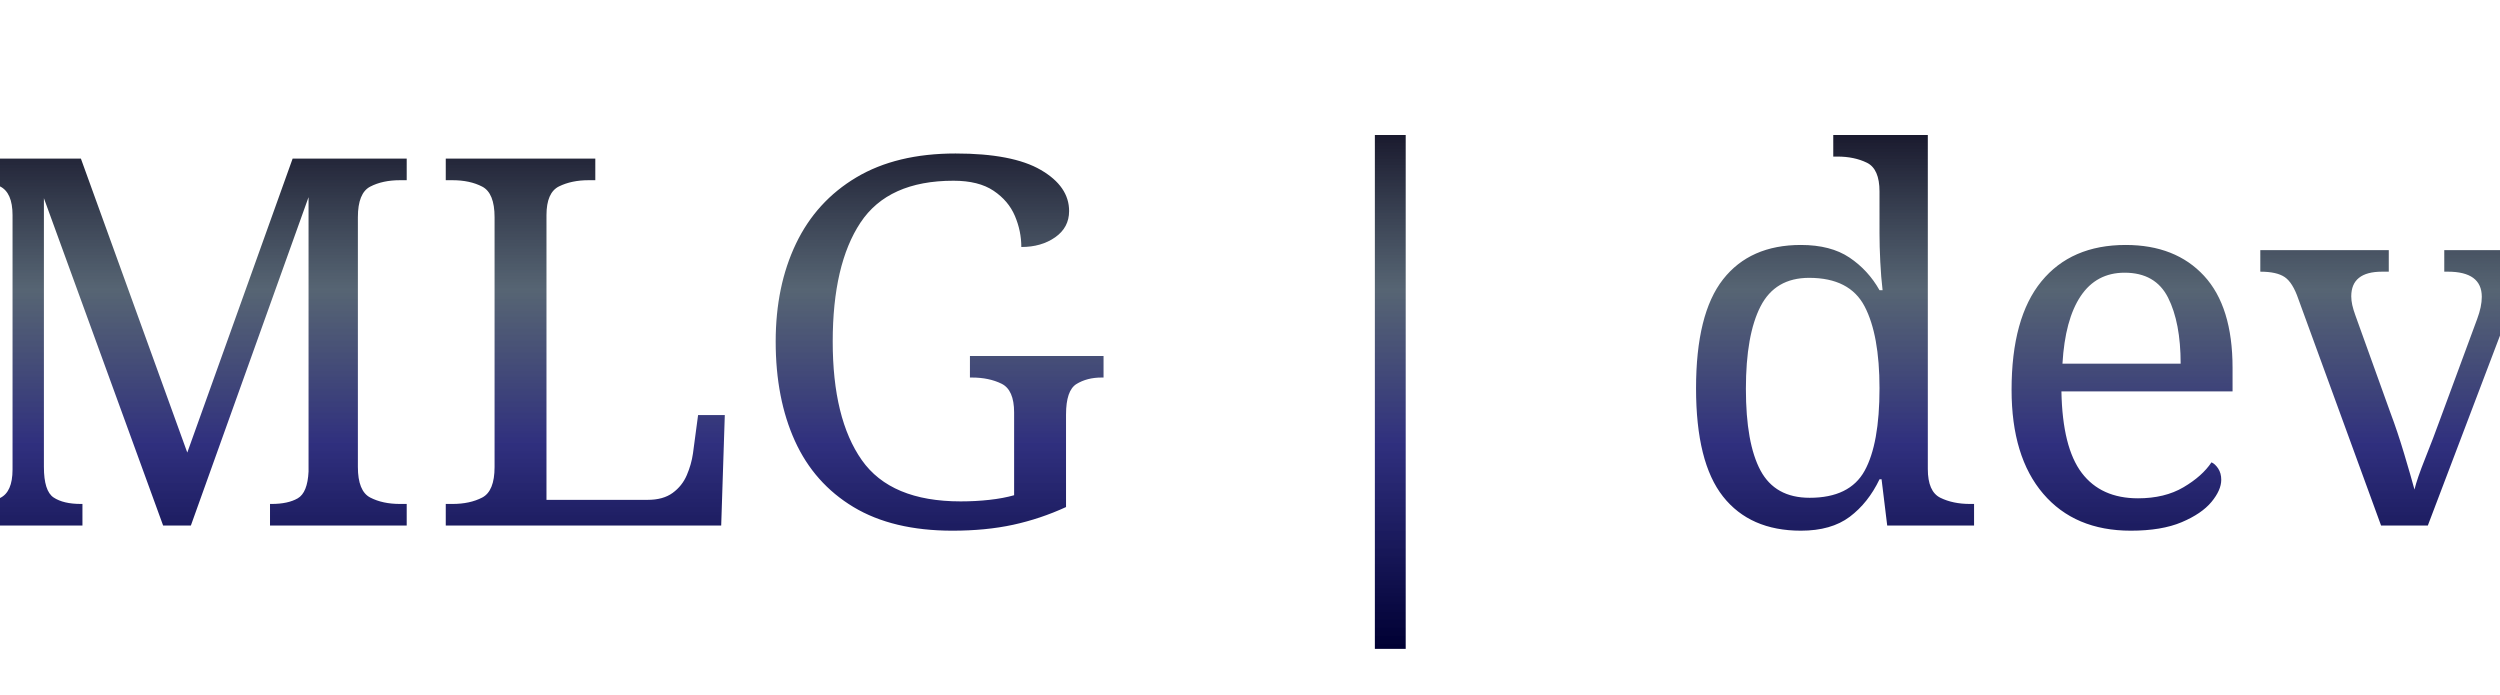
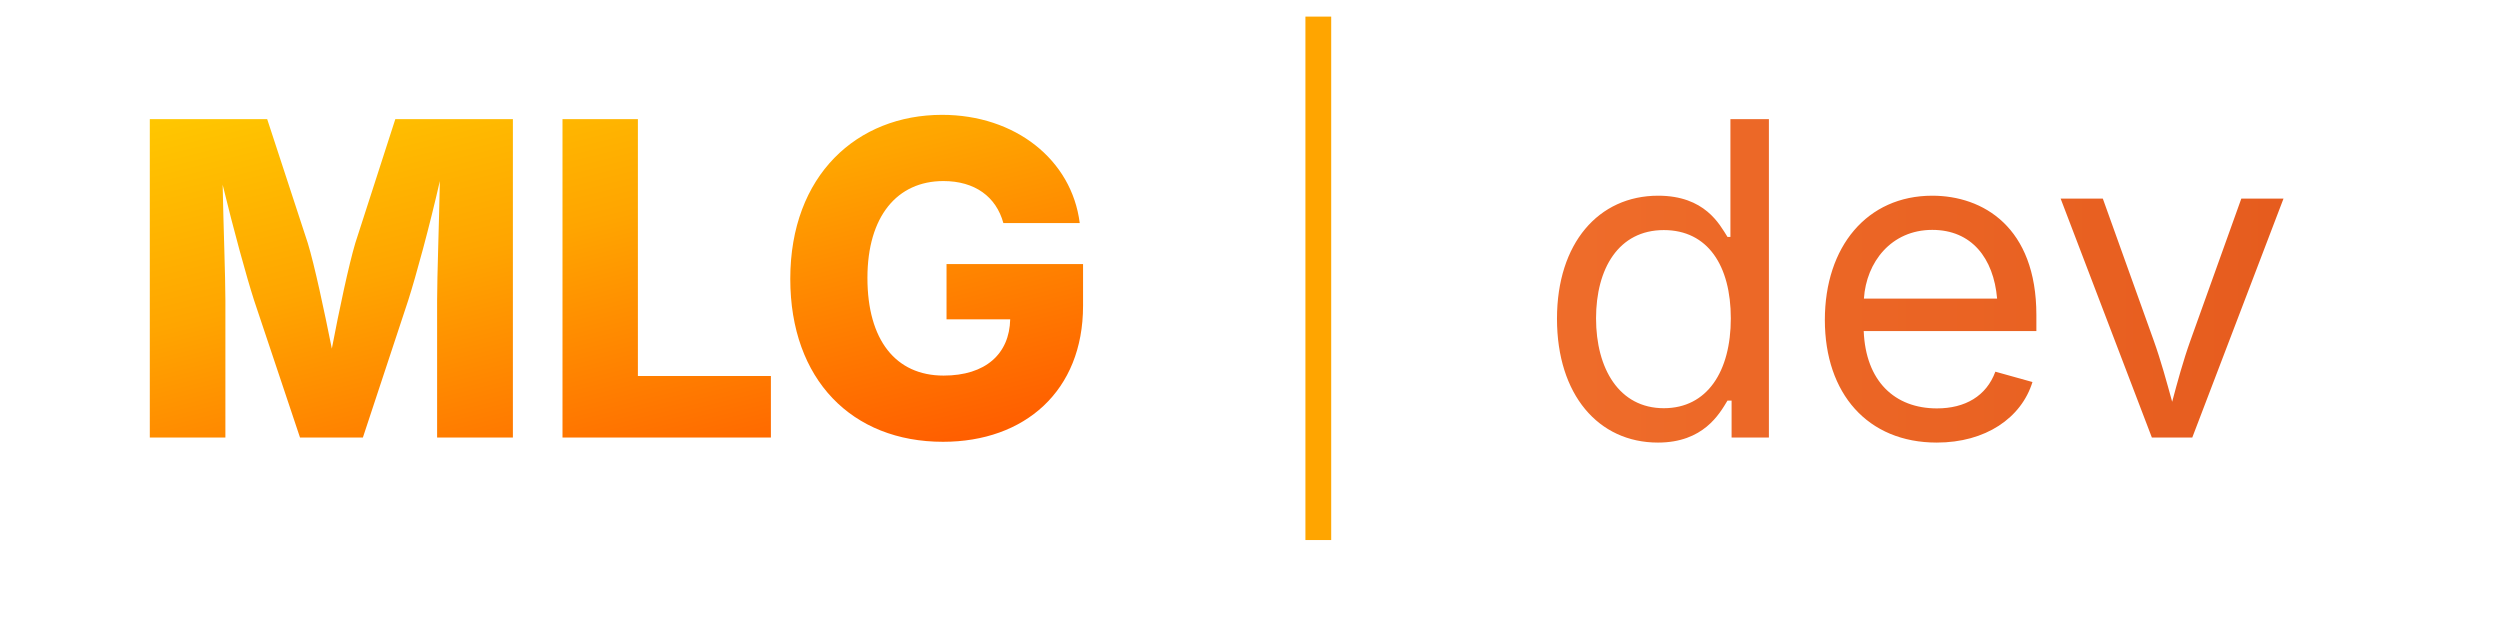
- <svg xmlns="http://www.w3.org/2000/svg" width="180" height="50" viewBox="0 0 500 500">
+ <svg xmlns="http://www.w3.org/2000/svg" viewBox="0 0 200 50" width="200" height="50">
  <defs>
-     <linearGradient id="flameGradient" x1="0%" y1="100%" x2="0%" y2="0%">
-       <stop offset="0%" stop-color="#000033" stop-opacity="1" />
-       <stop offset="40%" stop-color="#191970" stop-opacity="0.9" />
-       <stop offset="70%" stop-color="#2c3e50" stop-opacity="0.8" />
-       <stop offset="100%" stop-color="#1a1a2e" stop-opacity="1" />
+     <linearGradient id="fireGradient" x1="0%" y1="0%" x2="100%" y2="100%">
+       <stop offset="0%" stop-color="#FFD700" />
+       <stop offset="30%" stop-color="#FFA500" />
+       <stop offset="70%" stop-color="#FF4500" />
+       <stop offset="100%" stop-color="#DC143C" />
    </linearGradient>
-     <style>
-       @font-face {
-         font-family: 'David Libre';
-         src: url('https://fonts.gstatic.com/s/davidlibre/v12/u-4l5qyxN2Z9-r4Z78A.woff2') format('woff2'),
-         url('https://fonts.gstatic.com/s/davidlibre/v12/u-4l5qyxN2Z9-r4Z78A.ttf') format('ttf');
-         font-weight: 400;
-         font-style: normal;
-       }
-     </style>
+     <linearGradient id="devGradient" x1="0%" y1="0%" x2="100%" y2="0%">
+       <stop offset="0%" stop-color="#FF8C42" />
+       <stop offset="100%" stop-color="#E65C1E" />
+     </linearGradient>
  </defs>
-   <text style="fill: url(#flameGradient); font-family: 'David Libre', serif; font-size: 370px;" text-anchor="middle" dominant-baseline="middle" x="250" y="250">MLG | dev</text>
+   <text x="10" y="35" font-family="Inter, Arial, sans-serif" font-size="35">
+     <tspan font-weight="800" fill="url(#fireGradient)">MLG</tspan>
+     <tspan fill="#FFA500" font-weight="300" dx="2">|</tspan>
+     <tspan font-weight="400" fill="url(#devGradient)" dx="2" text-transform="lowercase">dev</tspan>
+   </text>
</svg>
